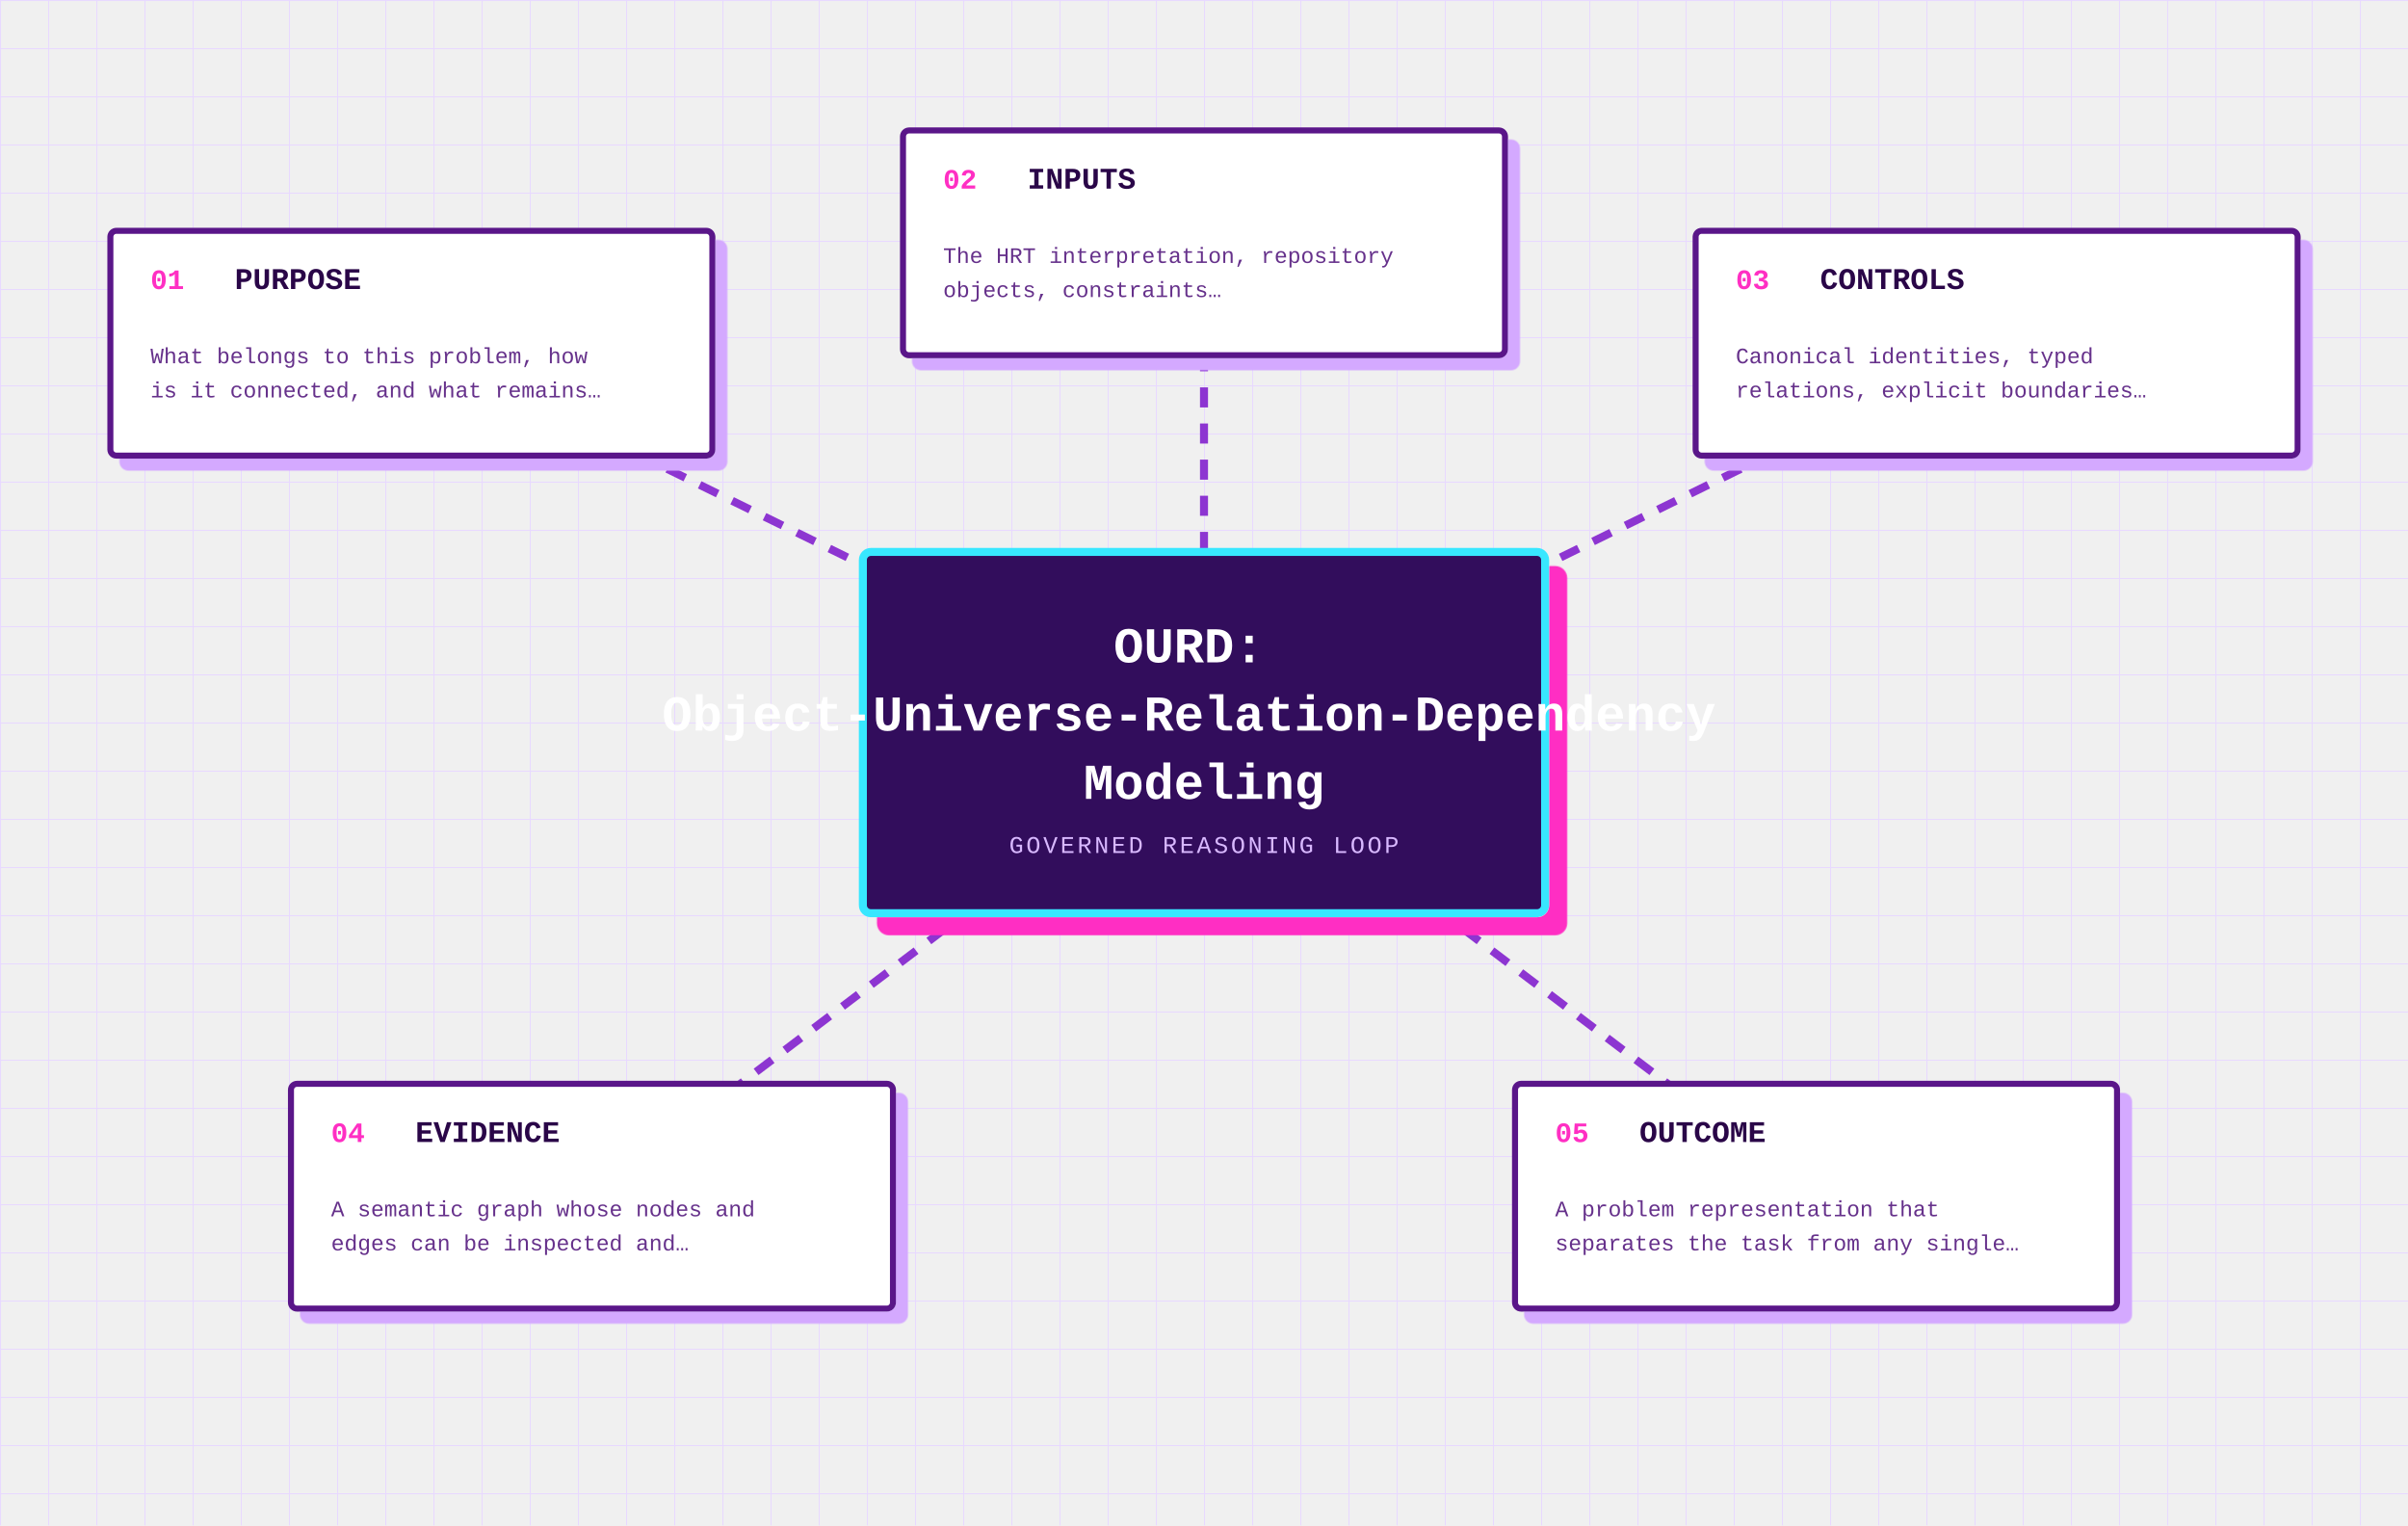
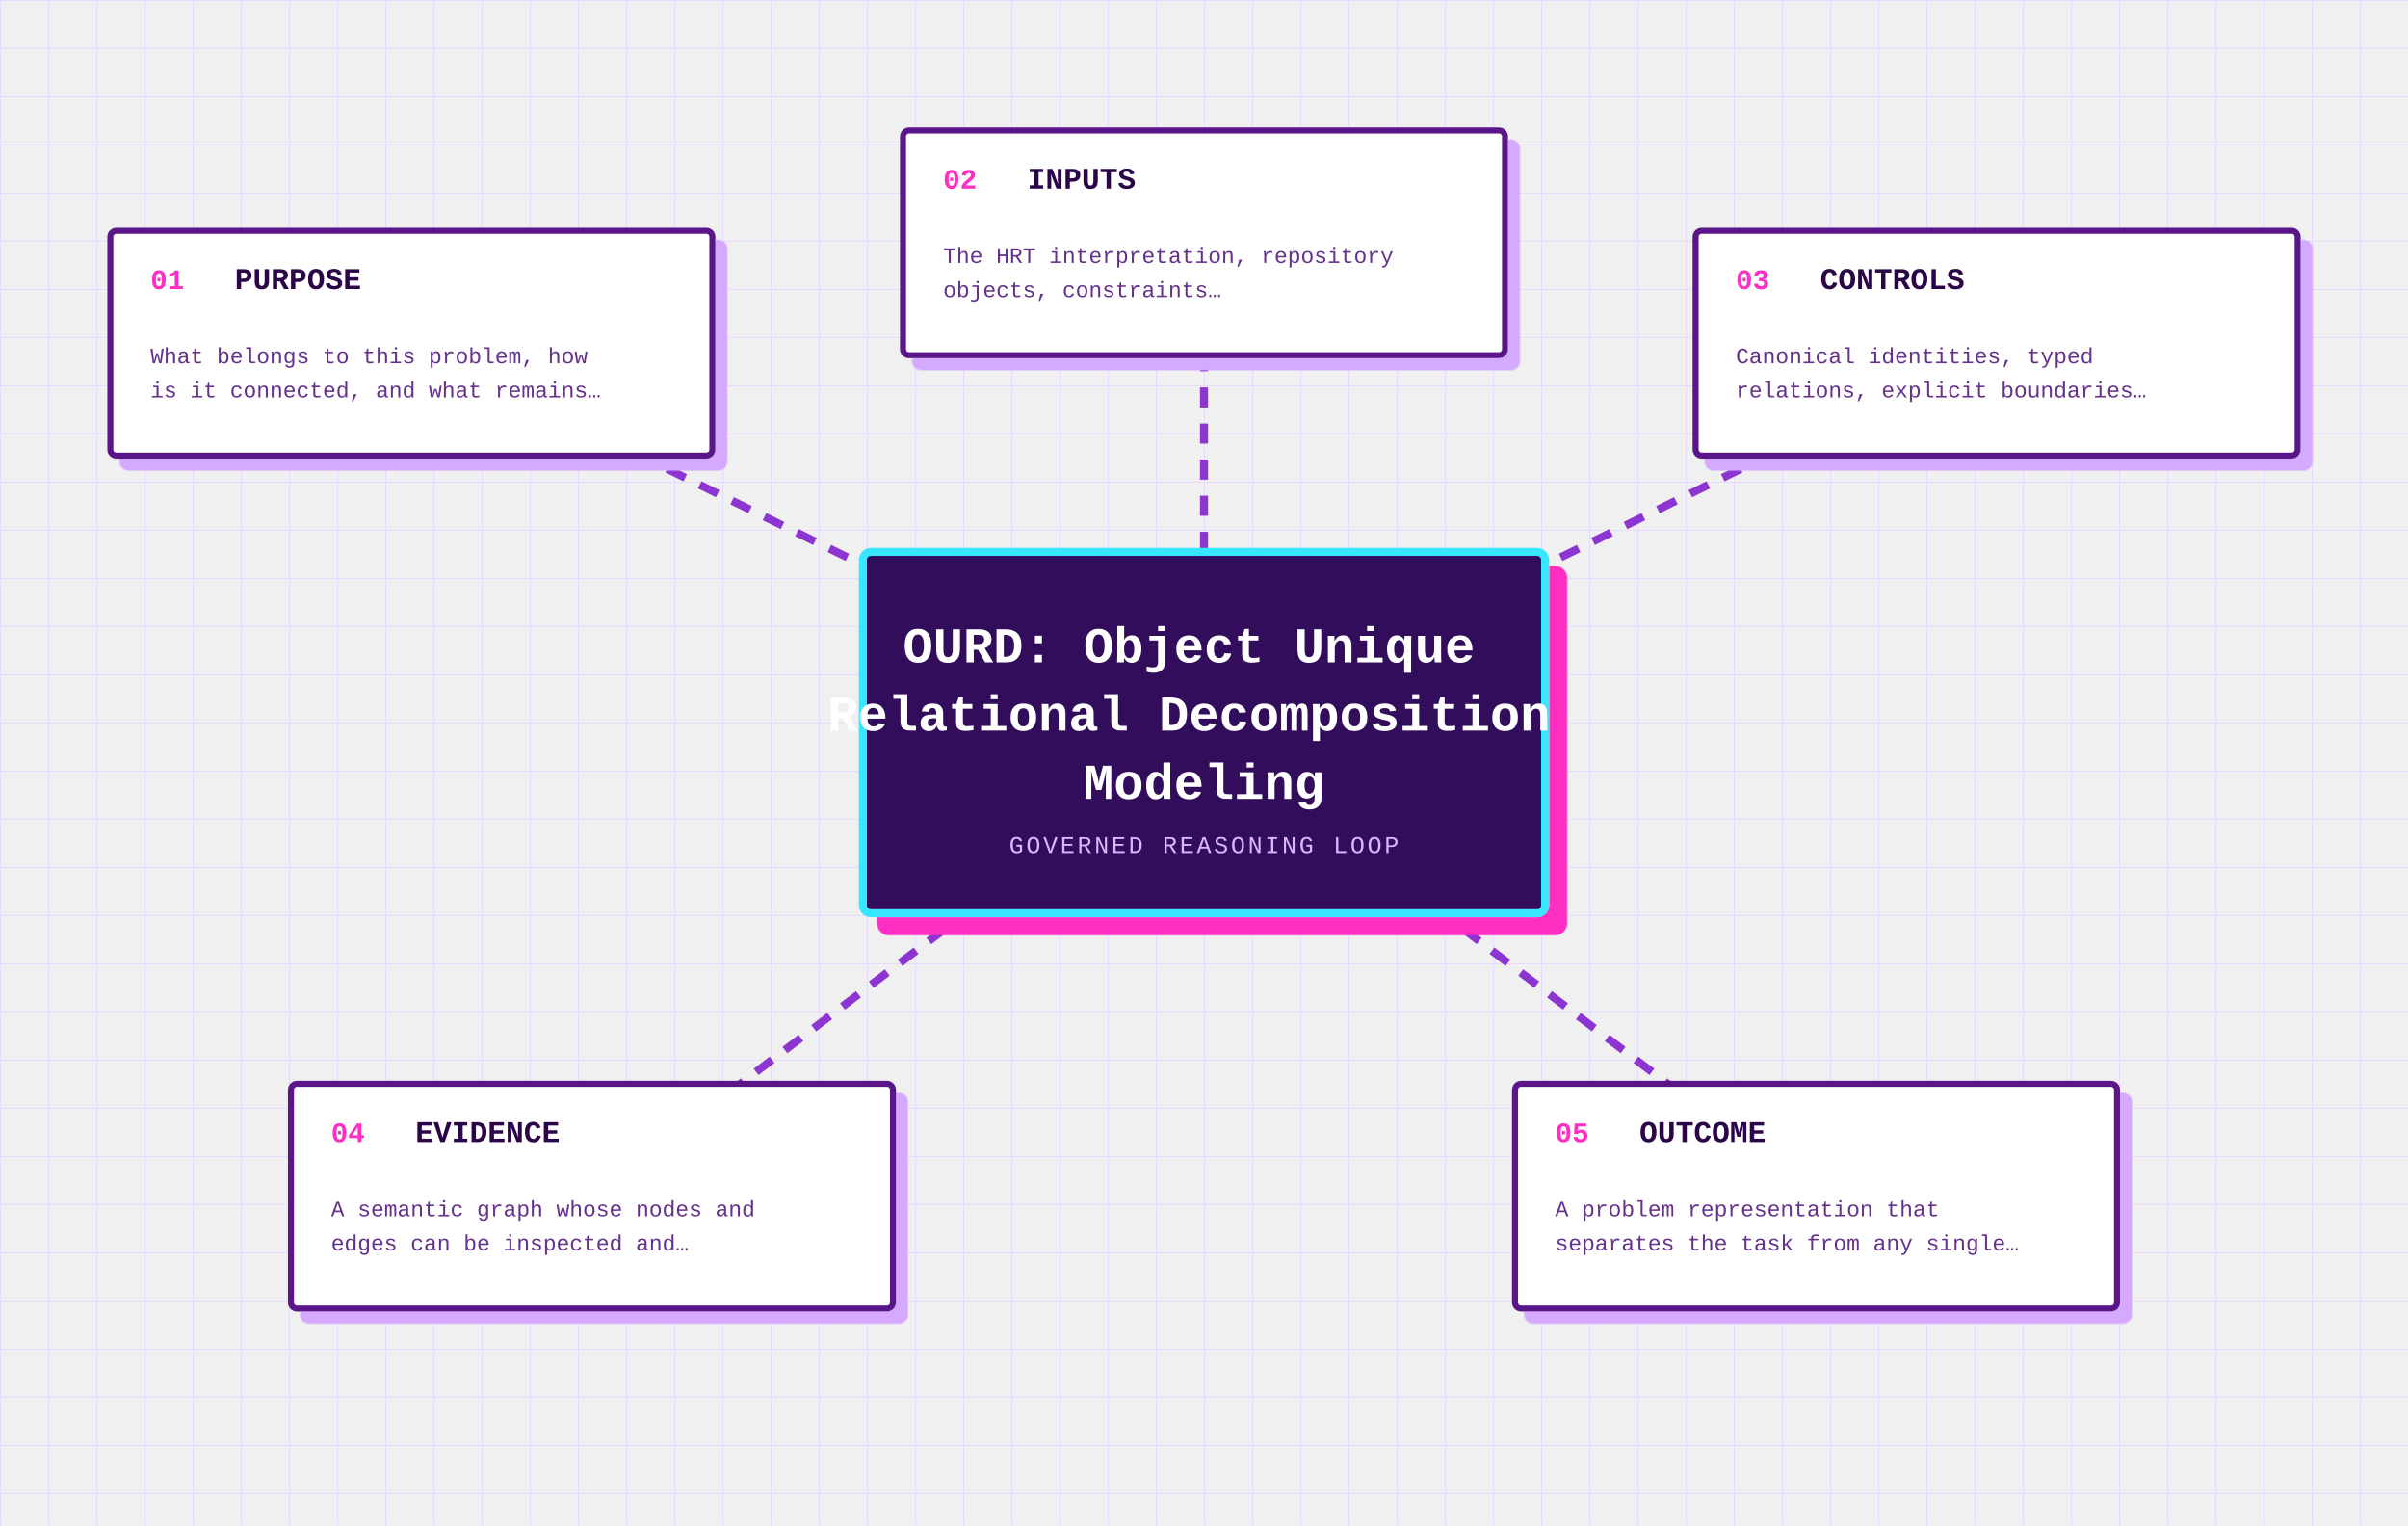
- <svg xmlns="http://www.w3.org/2000/svg" data-visual-grammar="1" data-visual-role="concept" data-doc-node="concept-ourd" data-node-role="concept" aria-label="OURD: Object-Universe-Relation-Dependency Modeling" tabindex="0" width="1200" height="760" viewBox="0 0 1200 760">
+ <svg xmlns="http://www.w3.org/2000/svg" data-visual-grammar="1" data-visual-role="concept" data-doc-node="concept-ourd" data-node-role="concept" aria-label="OURD: Object Unique Relational Decomposition Modeling" tabindex="0" width="1200" height="760" viewBox="0 0 1200 760">
  <style>
svg{background:#fbf8ff;font-family:'Courier New',monospace}.grid{stroke:#e8d9ff;stroke-width:1}.concept-edge{stroke:#8d35d1;stroke-width:4;stroke-dasharray:10 8;animation:flow 2s linear infinite}.concept-core rect{fill:#31075b;stroke:#39e7ff;stroke-width:4;filter:drop-shadow(9px 9px 0 #ff2fc3)}.core-title{fill:white;font-size:25px;font-weight:900;text-anchor:middle}.core-category{fill:#d8b8ff;font-size:12px;letter-spacing:1.3px;text-anchor:middle}.concept-node{cursor:pointer;outline:none}.concept-node rect{fill:white;stroke:#5a1489;stroke-width:3;filter:drop-shadow(6px 6px 0 #d4a9ff);transition:120ms ease}.concept-node:hover rect,.concept-node:focus rect,.concept-node.active rect{fill:#f3e6ff;stroke:#ff2fc3;transform:translate(-2px,-2px)}.node-number{fill:#ff2fc3;font-size:14px;font-weight:900}.node-label{fill:#2a0648;font-size:15px;font-weight:900}.node-detail{fill:#66318b;font-size:11px}@keyframes flow{to{stroke-dashoffset:-36}}
</style>
  <defs>
    <pattern id="grid" width="24" height="24" patternUnits="userSpaceOnUse">
      <path class="grid" d="M24 0L0 0 0 24" fill="none" />
    </pattern>
  </defs>
  <rect width="100%" height="100%" fill="url(#grid)" />
  <g>
    <path class="concept-edge" d="M 600 365 L 205 171" />
    <path class="concept-edge" d="M 600 365 L 600 121" />
    <path class="concept-edge" d="M 600 365 L 995 171" />
    <path class="concept-edge" d="M 600 365 L 295 596" />
    <path class="concept-edge" d="M 600 365 L 905 596" />
  </g>
  <g class="concept-core">
    <rect x="430" y="275" width="340" height="180" rx="4" />
    <text class="core-title" x="600" y="330">
-       <tspan x="600" dy="0">OURD:</tspan>
-       <tspan x="600" dy="34">Object-Universe-Relation-Dependency</tspan>
+       <tspan x="600" dy="0">OURD: Object Unique</tspan>
+       <tspan x="600" dy="34">Relational Decomposition</tspan>
      <tspan x="600" dy="34">Modeling</tspan>
    </text>
    <text class="core-category" x="600" y="425">GOVERNED REASONING LOOP</text>
  </g>
  <g>
    <g class="concept-node" tabindex="0" role="button" data-detail="What belongs to this problem, how is it connected, and what remains uncertain?">
      <rect x="55" y="115" width="300" height="112" rx="3" />
      <text class="node-number" x="75" y="144">01</text>
      <text class="node-label" x="117" y="144">PURPOSE</text>
      <text class="node-detail" x="75" y="181">
        <tspan x="75" dy="0">What belongs to this problem, how</tspan>
        <tspan x="75" dy="17">is it connected, and what remains…</tspan>
      </text>
    </g>
    <g class="concept-node" tabindex="0" role="button" data-detail="The HRT interpretation, repository objects, constraints, dependencies, and goals.">
      <rect x="450" y="65" width="300" height="112" rx="3" />
      <text class="node-number" x="470" y="94">02</text>
      <text class="node-label" x="512" y="94">INPUTS</text>
      <text class="node-detail" x="470" y="131">
        <tspan x="470" dy="0">The HRT interpretation, repository</tspan>
        <tspan x="470" dy="17">objects, constraints…</tspan>
      </text>
    </g>
    <g class="concept-node" tabindex="0" role="button" data-detail="Canonical identities, typed relations, explicit boundaries, exclusions, and uncertainty markers.">
      <rect x="845" y="115" width="300" height="112" rx="3" />
      <text class="node-number" x="865" y="144">03</text>
      <text class="node-label" x="907" y="144">CONTROLS</text>
      <text class="node-detail" x="865" y="181">
        <tspan x="865" dy="0">Canonical identities, typed</tspan>
        <tspan x="865" dy="17">relations, explicit boundaries…</tspan>
      </text>
    </g>
    <g class="concept-node" tabindex="0" role="button" data-detail="A semantic graph whose nodes and edges can be inspected and compared with source facts.">
      <rect x="145" y="540" width="300" height="112" rx="3" />
      <text class="node-number" x="165" y="569">04</text>
      <text class="node-label" x="207" y="569">EVIDENCE</text>
      <text class="node-detail" x="165" y="606">
        <tspan x="165" dy="0">A semantic graph whose nodes and</tspan>
        <tspan x="165" dy="17">edges can be inspected and…</tspan>
      </text>
    </g>
    <g class="concept-node" tabindex="0" role="button" data-detail="A problem representation that separates the task from any single candidate solution.">
      <rect x="755" y="540" width="300" height="112" rx="3" />
      <text class="node-number" x="775" y="569">05</text>
      <text class="node-label" x="817" y="569">OUTCOME</text>
      <text class="node-detail" x="775" y="606">
        <tspan x="775" dy="0">A problem representation that</tspan>
        <tspan x="775" dy="17">separates the task from any single…</tspan>
      </text>
    </g>
  </g>
</svg>
